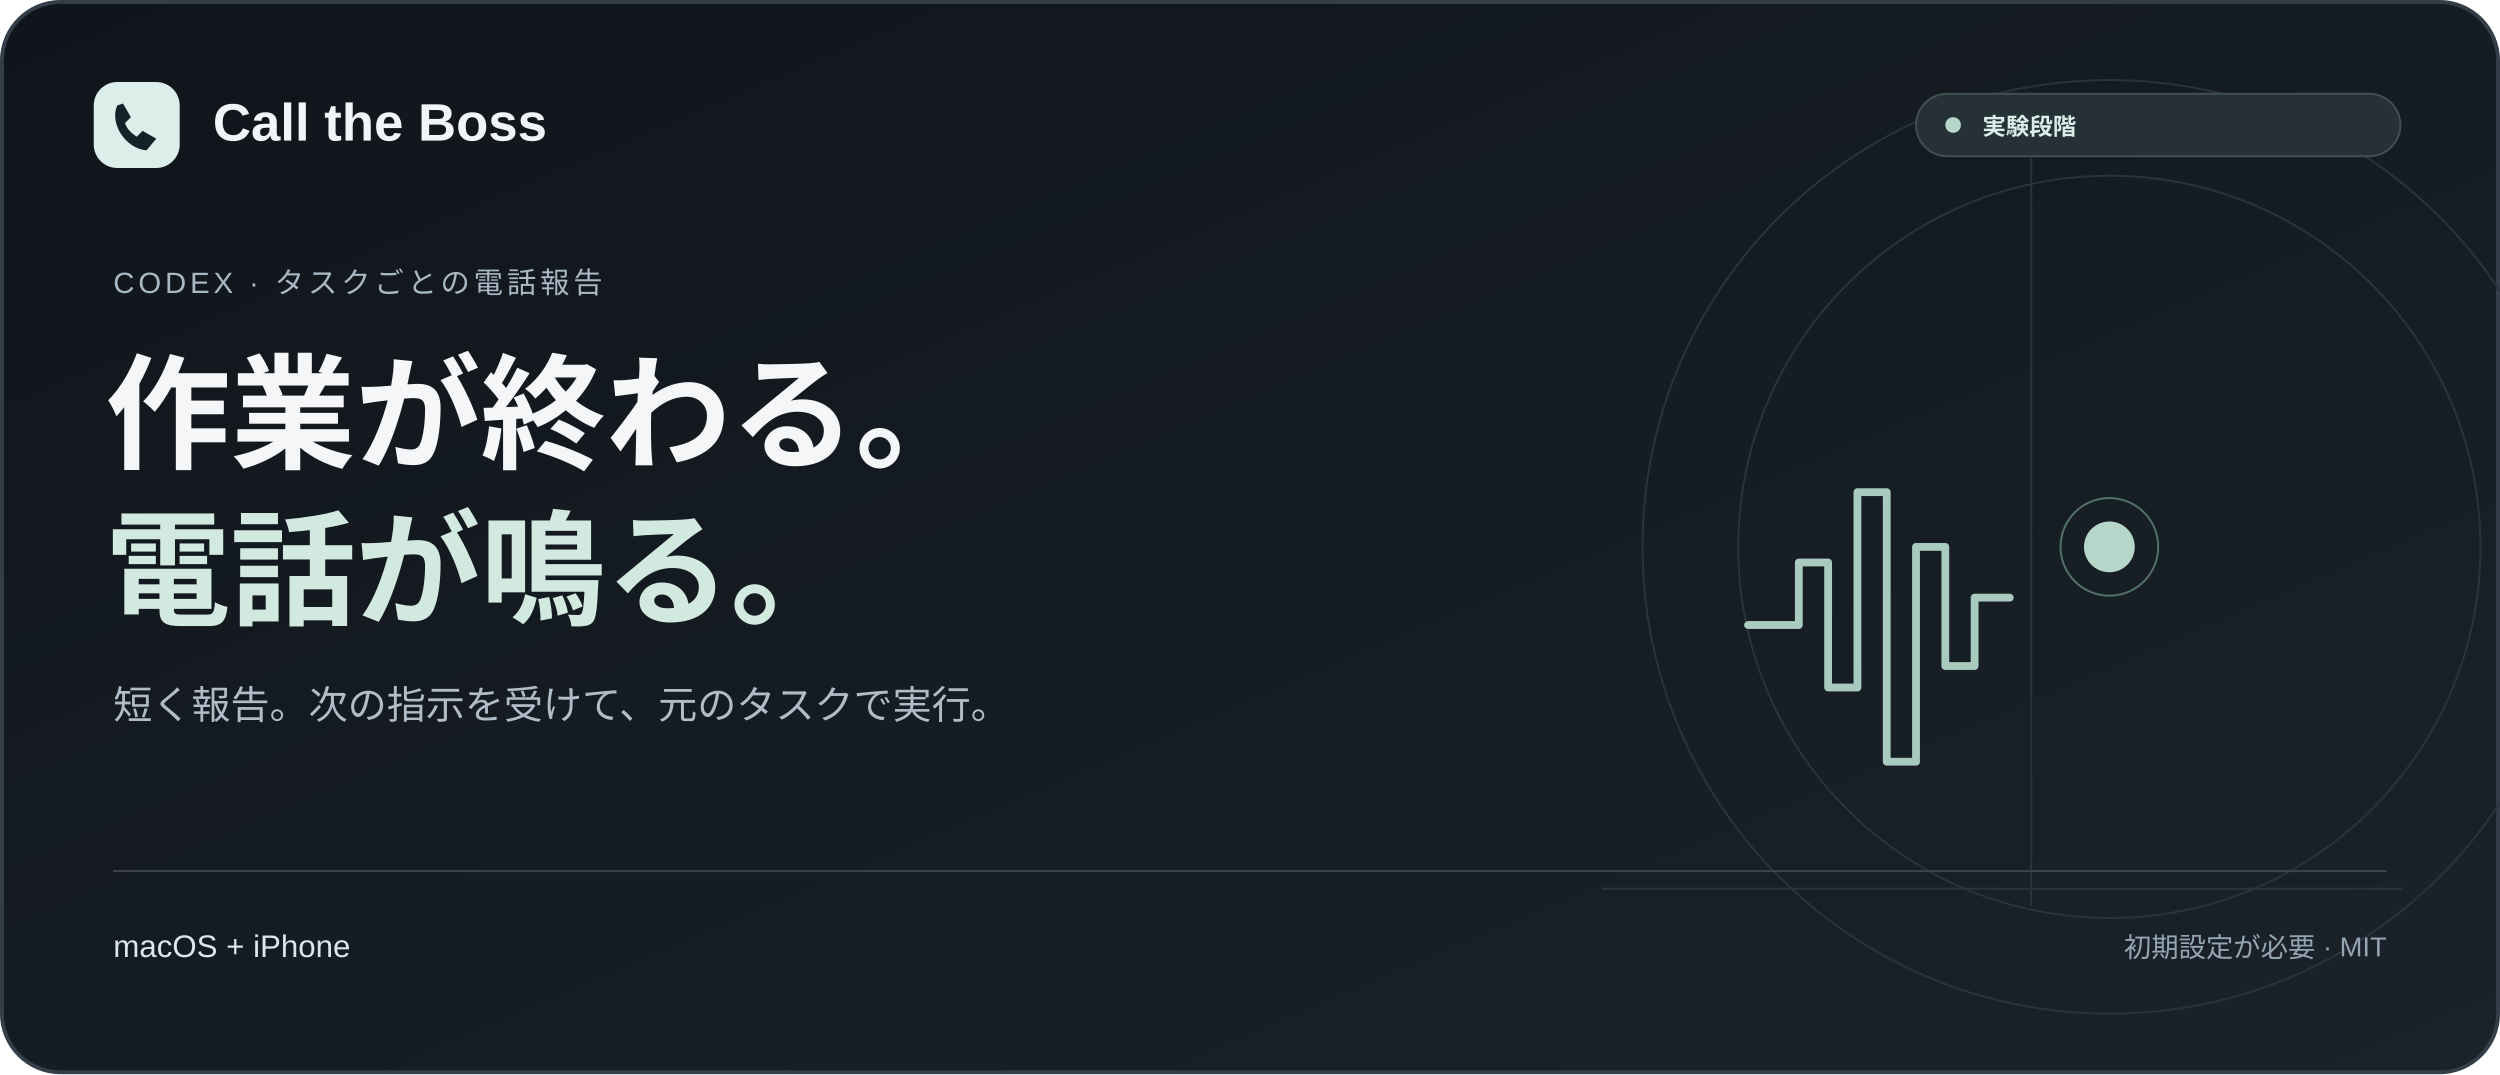
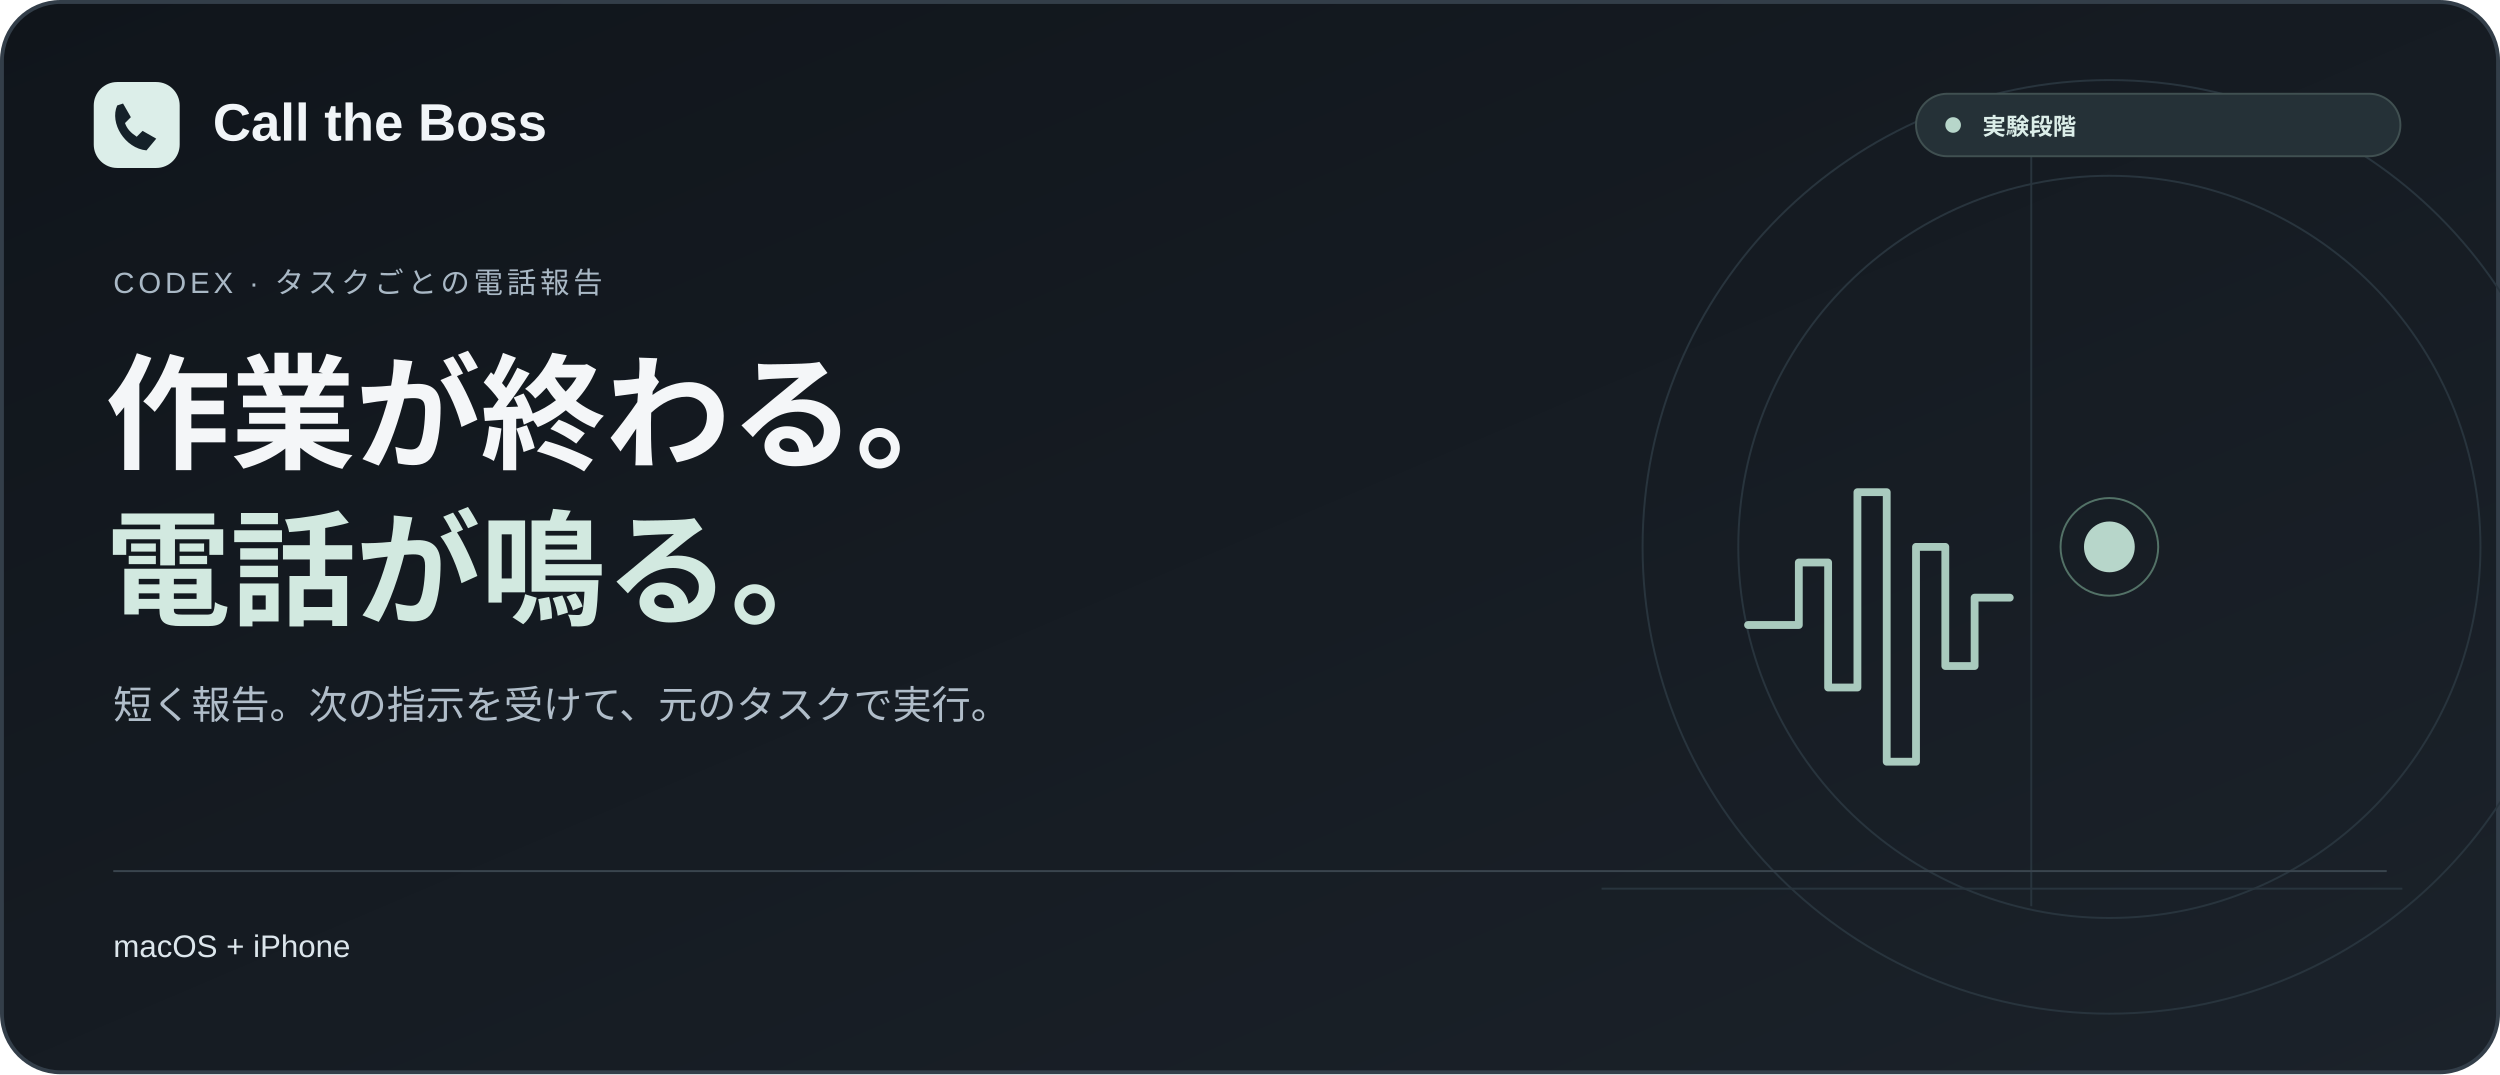
<svg xmlns="http://www.w3.org/2000/svg" width="1280" height="550" viewBox="0 0 1280 550" role="img" aria-labelledby="title desc">
  <defs>
    <linearGradient id="panel" x2="1" y2="1">
      <stop stop-color="#10151b" />
      <stop offset="1" stop-color="#1b222a" />
    </linearGradient>
  </defs>
  <rect x="1" y="1" width="1278" height="548" rx="30" fill="url(#panel)" stroke="#333e49" stroke-width="2" />
  <g fill="none" stroke="#28343d">
    <circle cx="1080" cy="280" r="190" />
    <circle cx="1080" cy="280" r="239" />
    <path d="M820 455H1230M1040 65V464" />
  </g>
  <g font-family="Arial, 'Noto Sans', 'PingFang SC', 'Hiragino Sans', 'Apple SD Gothic Neo', sans-serif">
    <rect x="48" y="42" width="44" height="44" rx="12" fill="#dceee9" />
    <path d="M60 54c-4 9 4 22 15 23l5-6-7-4-3 3c-3-2-5-4-6-7l3-3-4-7z" fill="#152129" />
    <text x="109" y="72" font-size="27" font-weight="700" fill="#f1f5f8">Call the Boss</text>
    <rect x="981" y="48" width="248" height="32" rx="16" fill="#253137" stroke="#405051" />
    <circle cx="1000" cy="64" r="4" fill="#b7d6ca" />
    <text x="1015" y="69" font-size="12" font-weight="700" fill="#dceee9">実験段階</text>
    <text x="58" y="150" font-size="15" letter-spacing="2" fill="#a9b8c5">CODEX · タスクごとの電話報告</text>
    <text x="54" y="235" font-size="64" font-weight="700" fill="#f4f6f8">作業が終わる。</text>
    <text x="54" y="315" font-size="64" font-weight="700" fill="#d2e9e0">電話が鳴る。</text>
    <text x="58" y="368" font-size="20" fill="#b0bdc9">短く報告。次の指示を受けて、元のタスクで実行。</text>
    <path d="M895 320h26v-32h15v64h15v-100h15v138h15v-110h15v61h15v-35h18" fill="none" stroke="#a9cabe" stroke-width="4" stroke-linecap="round" stroke-linejoin="round" />
    <circle cx="1080" cy="280" r="13" fill="#b7d6ca" />
    <circle cx="1080" cy="280" r="25" fill="none" stroke="#537267" />
    <path d="M58 446H1222" stroke="#3a454e" />
    <text x="58" y="490" font-size="16" fill="#dce6ec">macOS + iPhone</text>
-     <text x="1222" y="490" text-anchor="end" font-size="14" fill="#94a5b3">初期設定が必要 · MIT</text>
  </g>
</svg>
